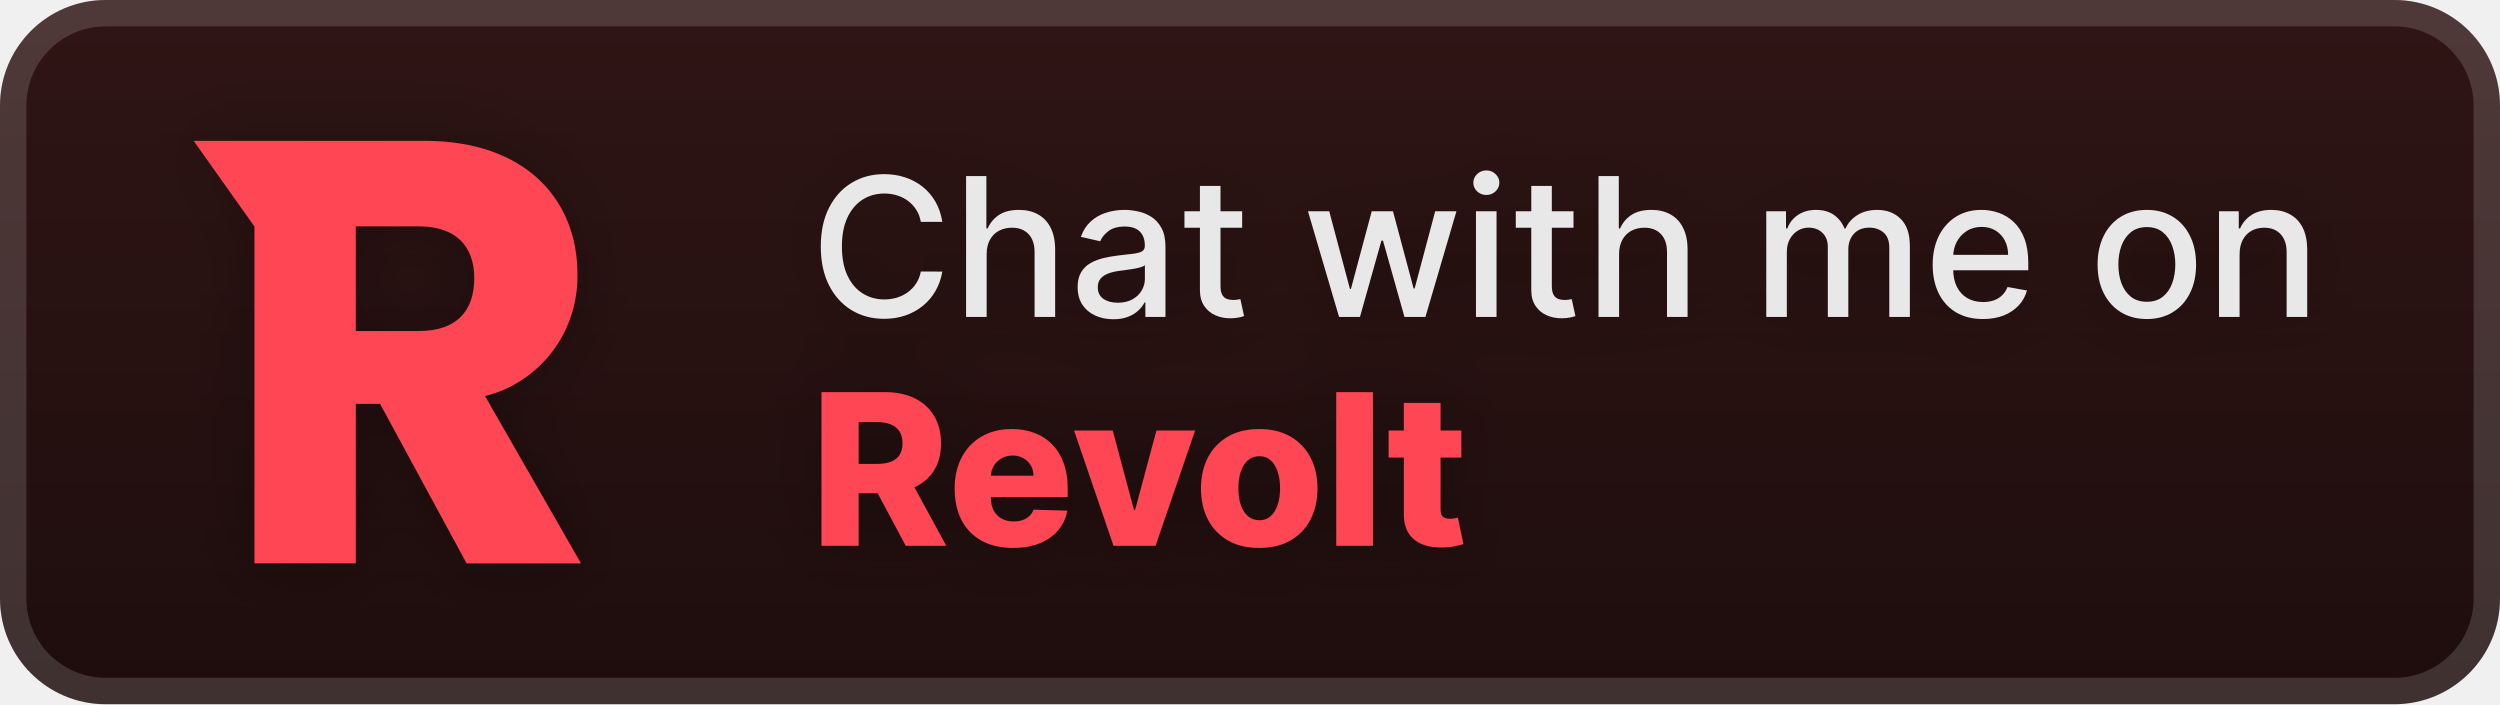
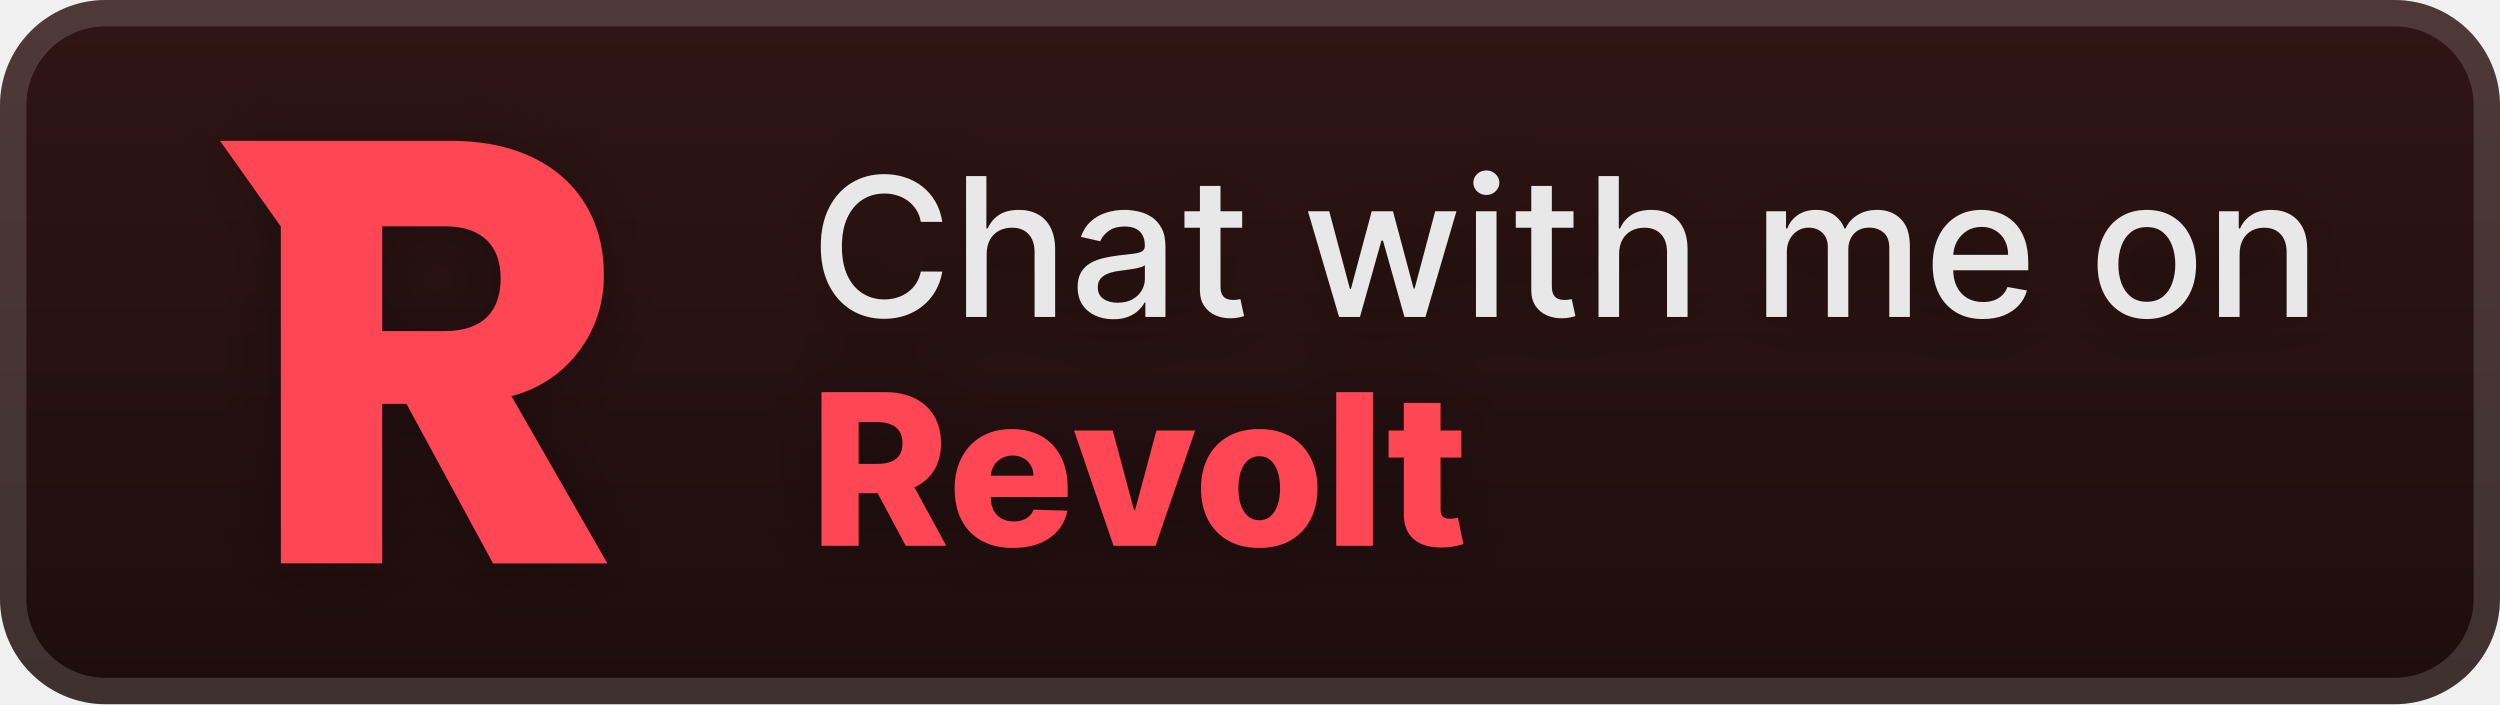
<svg xmlns="http://www.w3.org/2000/svg" width="142" height="40" viewBox="0 0 142 40" fill="none">
  <rect x="-0" y="-6.10352e-05" width="142" height="40" rx="6" fill="url(#paint0_linear_28_799)" />
  <g filter="url(#filter0_d_28_799)">
-     <path d="M26.939 15.795C26.939 17.675 25.93 18.804 23.775 18.804H20.208V12.854H23.776C25.93 12.854 26.939 14.017 26.939 15.795ZM11 8L14.453 12.866V31.998H20.209V22.94H21.589L26.504 32H33L27.547 22.495C29.07 22.119 30.42 21.226 31.374 19.964C32.329 18.702 32.831 17.147 32.797 15.556C32.797 11.384 29.902 8 24.113 8H11Z" fill="#FF4654" />
+     <path d="M28.439 15.795C28.439 17.675 27.43 18.804 25.275 18.804H21.708V12.854H25.276C27.43 12.854 28.439 14.017 28.439 15.795ZM12.5 8L15.953 12.866V31.998H21.709V22.94H23.089L28.004 32H34.5L29.047 22.495C30.57 22.119 31.92 21.226 32.874 19.964C33.829 18.702 34.331 17.147 34.297 15.556C34.297 11.384 31.402 8 25.613 8H12.5Z" fill="#FF4654" />
  </g>
  <g filter="url(#filter1_d_28_799)">
    <path d="M53.523 12.601H52.304C52.258 12.341 52.17 12.112 52.043 11.914C51.915 11.716 51.759 11.548 51.574 11.41C51.389 11.272 51.182 11.168 50.953 11.098C50.726 11.027 50.485 10.992 50.23 10.992C49.769 10.992 49.356 11.108 48.992 11.34C48.63 11.572 48.343 11.911 48.133 12.359C47.924 12.807 47.82 13.354 47.82 14C47.82 14.651 47.924 15.2 48.133 15.648C48.343 16.096 48.631 16.435 48.996 16.664C49.36 16.893 49.771 17.008 50.226 17.008C50.479 17.008 50.718 16.974 50.945 16.906C51.174 16.836 51.381 16.733 51.566 16.598C51.751 16.462 51.907 16.297 52.035 16.102C52.165 15.904 52.255 15.677 52.304 15.422L53.523 15.426C53.458 15.819 53.332 16.181 53.144 16.512C52.959 16.84 52.721 17.124 52.429 17.363C52.14 17.6 51.81 17.784 51.437 17.914C51.065 18.044 50.659 18.109 50.218 18.109C49.526 18.109 48.909 17.945 48.367 17.617C47.825 17.286 47.398 16.814 47.086 16.199C46.776 15.585 46.621 14.851 46.621 14C46.621 13.146 46.777 12.413 47.09 11.801C47.402 11.186 47.829 10.715 48.371 10.387C48.913 10.056 49.528 9.891 50.218 9.891C50.643 9.891 51.039 9.952 51.406 10.074C51.776 10.194 52.108 10.371 52.402 10.605C52.696 10.837 52.94 11.121 53.133 11.457C53.325 11.79 53.456 12.172 53.523 12.601ZM56.042 14.437V18H54.874V10H56.026V12.976H56.1C56.241 12.654 56.456 12.397 56.745 12.207C57.034 12.017 57.411 11.922 57.878 11.922C58.289 11.922 58.648 12.006 58.956 12.176C59.266 12.345 59.505 12.598 59.675 12.934C59.846 13.267 59.932 13.684 59.932 14.184V18H58.764V14.324C58.764 13.884 58.651 13.543 58.425 13.301C58.198 13.056 57.883 12.934 57.479 12.934C57.203 12.934 56.956 12.992 56.737 13.109C56.521 13.226 56.35 13.398 56.225 13.625C56.103 13.849 56.042 14.12 56.042 14.437ZM63.237 18.133C62.857 18.133 62.513 18.062 62.206 17.922C61.898 17.779 61.655 17.572 61.475 17.301C61.298 17.03 61.21 16.698 61.21 16.305C61.21 15.966 61.275 15.687 61.405 15.469C61.535 15.25 61.711 15.077 61.932 14.949C62.154 14.822 62.401 14.725 62.675 14.66C62.948 14.595 63.227 14.546 63.511 14.512C63.87 14.47 64.162 14.436 64.385 14.41C64.609 14.381 64.772 14.336 64.874 14.273C64.975 14.211 65.026 14.109 65.026 13.969V13.941C65.026 13.6 64.93 13.336 64.737 13.148C64.547 12.961 64.263 12.867 63.886 12.867C63.492 12.867 63.182 12.954 62.956 13.129C62.732 13.301 62.577 13.492 62.491 13.703L61.393 13.453C61.523 13.088 61.714 12.794 61.964 12.57C62.216 12.344 62.507 12.18 62.835 12.078C63.163 11.974 63.508 11.922 63.87 11.922C64.109 11.922 64.363 11.95 64.632 12.008C64.902 12.062 65.155 12.164 65.389 12.312C65.626 12.461 65.82 12.673 65.971 12.949C66.123 13.223 66.198 13.578 66.198 14.016V18H65.057V17.18H65.01C64.935 17.331 64.822 17.479 64.671 17.625C64.52 17.771 64.326 17.892 64.089 17.988C63.852 18.085 63.568 18.133 63.237 18.133ZM63.491 17.195C63.814 17.195 64.09 17.131 64.319 17.004C64.551 16.876 64.727 16.71 64.846 16.504C64.969 16.296 65.03 16.073 65.03 15.836V15.062C64.988 15.104 64.908 15.143 64.788 15.18C64.671 15.213 64.537 15.243 64.385 15.27C64.234 15.293 64.087 15.315 63.944 15.336C63.801 15.354 63.681 15.37 63.585 15.383C63.358 15.411 63.151 15.46 62.964 15.527C62.779 15.595 62.63 15.693 62.518 15.82C62.409 15.945 62.354 16.112 62.354 16.32C62.354 16.609 62.461 16.828 62.675 16.977C62.888 17.122 63.16 17.195 63.491 17.195ZM70.554 12V12.937H67.277V12H70.554ZM68.156 10.562H69.324V16.238C69.324 16.465 69.358 16.635 69.425 16.75C69.493 16.862 69.581 16.939 69.687 16.98C69.797 17.02 69.915 17.039 70.043 17.039C70.136 17.039 70.219 17.032 70.289 17.02C70.359 17.006 70.414 16.996 70.453 16.988L70.664 17.953C70.596 17.979 70.5 18.005 70.375 18.031C70.25 18.06 70.094 18.076 69.906 18.078C69.599 18.083 69.312 18.029 69.047 17.914C68.781 17.799 68.566 17.622 68.402 17.383C68.238 17.143 68.156 16.842 68.156 16.48V10.562ZM76.058 18L74.293 12H75.5L76.675 16.406H76.734L77.914 12H79.121L80.293 16.387H80.351L81.519 12H82.726L80.965 18H79.773L78.554 13.668H78.465L77.246 18H76.058ZM83.835 18V12H85.003V18H83.835ZM84.424 11.074C84.221 11.074 84.047 11.006 83.901 10.871C83.758 10.733 83.686 10.569 83.686 10.379C83.686 10.186 83.758 10.022 83.901 9.887C84.047 9.749 84.221 9.68 84.424 9.68C84.628 9.68 84.801 9.749 84.944 9.887C85.09 10.022 85.163 10.186 85.163 10.379C85.163 10.569 85.09 10.733 84.944 10.871C84.801 11.006 84.628 11.074 84.424 11.074ZM89.375 12V12.937H86.097V12H89.375ZM86.976 10.562H88.144V16.238C88.144 16.465 88.178 16.635 88.246 16.75C88.314 16.862 88.401 16.939 88.508 16.98C88.617 17.02 88.735 17.039 88.863 17.039C88.957 17.039 89.039 17.032 89.109 17.02C89.179 17.006 89.234 16.996 89.273 16.988L89.484 17.953C89.416 17.979 89.32 18.005 89.195 18.031C89.07 18.06 88.914 18.076 88.726 18.078C88.419 18.083 88.133 18.029 87.867 17.914C87.601 17.799 87.386 17.622 87.222 17.383C87.058 17.143 86.976 16.842 86.976 16.48V10.562ZM91.964 14.437V18H90.796V10H91.948V12.976H92.022C92.163 12.654 92.378 12.397 92.667 12.207C92.956 12.017 93.333 11.922 93.799 11.922C94.211 11.922 94.57 12.006 94.878 12.176C95.188 12.345 95.427 12.598 95.596 12.934C95.768 13.267 95.854 13.684 95.854 14.184V18H94.686V14.324C94.686 13.884 94.573 13.543 94.346 13.301C94.12 13.056 93.805 12.934 93.401 12.934C93.125 12.934 92.878 12.992 92.659 13.109C92.443 13.226 92.272 13.398 92.147 13.625C92.025 13.849 91.964 14.12 91.964 14.437ZM100.324 18V12H101.445V12.976H101.519C101.644 12.646 101.849 12.388 102.133 12.203C102.416 12.016 102.756 11.922 103.152 11.922C103.553 11.922 103.889 12.016 104.16 12.203C104.433 12.391 104.635 12.648 104.765 12.976H104.828C104.971 12.656 105.199 12.401 105.511 12.211C105.824 12.018 106.196 11.922 106.629 11.922C107.173 11.922 107.617 12.092 107.961 12.434C108.307 12.775 108.48 13.289 108.48 13.976V18H107.312V14.086C107.312 13.68 107.202 13.385 106.98 13.203C106.759 13.021 106.495 12.93 106.187 12.93C105.807 12.93 105.511 13.047 105.301 13.281C105.09 13.513 104.984 13.811 104.984 14.176V18H103.82V14.012C103.82 13.686 103.718 13.424 103.515 13.226C103.312 13.029 103.048 12.93 102.722 12.93C102.501 12.93 102.297 12.988 102.109 13.105C101.924 13.22 101.774 13.38 101.66 13.586C101.548 13.792 101.492 14.03 101.492 14.301V18H100.324ZM112.632 18.121C112.04 18.121 111.531 17.995 111.104 17.742C110.68 17.487 110.352 17.129 110.12 16.668C109.891 16.204 109.776 15.661 109.776 15.039C109.776 14.424 109.891 13.883 110.12 13.414C110.352 12.945 110.675 12.579 111.089 12.316C111.505 12.053 111.992 11.922 112.55 11.922C112.888 11.922 113.216 11.978 113.534 12.09C113.852 12.202 114.137 12.377 114.389 12.617C114.642 12.857 114.841 13.168 114.987 13.551C115.133 13.931 115.206 14.393 115.206 14.937V15.351H110.436V14.476H114.061C114.061 14.169 113.999 13.897 113.874 13.66C113.749 13.421 113.573 13.232 113.346 13.094C113.122 12.956 112.859 12.887 112.557 12.887C112.229 12.887 111.943 12.967 111.698 13.129C111.456 13.288 111.268 13.496 111.135 13.754C111.005 14.009 110.94 14.286 110.94 14.586V15.27C110.94 15.671 111.01 16.012 111.151 16.293C111.294 16.574 111.494 16.789 111.749 16.937C112.004 17.083 112.302 17.156 112.643 17.156C112.865 17.156 113.066 17.125 113.249 17.062C113.431 16.997 113.589 16.901 113.721 16.773C113.854 16.646 113.956 16.488 114.026 16.301L115.132 16.5C115.043 16.826 114.884 17.111 114.655 17.355C114.428 17.598 114.143 17.786 113.8 17.922C113.458 18.055 113.069 18.121 112.632 18.121ZM121.94 18.121C121.378 18.121 120.887 17.992 120.468 17.734C120.048 17.477 119.723 17.116 119.491 16.652C119.259 16.189 119.143 15.647 119.143 15.027C119.143 14.405 119.259 13.861 119.491 13.395C119.723 12.928 120.048 12.566 120.468 12.309C120.887 12.051 121.378 11.922 121.94 11.922C122.503 11.922 122.994 12.051 123.413 12.309C123.832 12.566 124.158 12.928 124.389 13.395C124.621 13.861 124.737 14.405 124.737 15.027C124.737 15.647 124.621 16.189 124.389 16.652C124.158 17.116 123.832 17.477 123.413 17.734C122.994 17.992 122.503 18.121 121.94 18.121ZM121.944 17.141C122.309 17.141 122.611 17.044 122.85 16.852C123.09 16.659 123.267 16.402 123.382 16.082C123.499 15.762 123.557 15.409 123.557 15.023C123.557 14.641 123.499 14.289 123.382 13.969C123.267 13.646 123.09 13.387 122.85 13.191C122.611 12.996 122.309 12.898 121.944 12.898C121.577 12.898 121.272 12.996 121.03 13.191C120.79 13.387 120.612 13.646 120.495 13.969C120.38 14.289 120.323 14.641 120.323 15.023C120.323 15.409 120.38 15.762 120.495 16.082C120.612 16.402 120.79 16.659 121.03 16.852C121.272 17.044 121.577 17.141 121.944 17.141ZM127.209 14.437V18H126.041V12H127.162V12.976H127.236C127.374 12.659 127.59 12.404 127.884 12.211C128.181 12.018 128.555 11.922 129.006 11.922C129.414 11.922 129.773 12.008 130.08 12.18C130.387 12.349 130.625 12.601 130.795 12.937C130.964 13.273 131.049 13.689 131.049 14.184V18H129.881V14.324C129.881 13.889 129.767 13.549 129.541 13.305C129.314 13.057 129.003 12.934 128.607 12.934C128.336 12.934 128.095 12.992 127.884 13.109C127.676 13.226 127.511 13.398 127.388 13.625C127.269 13.849 127.209 14.12 127.209 14.437Z" fill="#E8E8E8" />
    <path d="M46.66 31V22.273H50.265C50.919 22.273 51.483 22.391 51.957 22.626C52.434 22.859 52.802 23.195 53.061 23.632C53.319 24.067 53.449 24.582 53.449 25.179C53.449 25.784 53.316 26.298 53.052 26.721C52.788 27.142 52.413 27.463 51.927 27.685C51.441 27.903 50.866 28.013 50.202 28.013H47.922V26.351H49.809C50.128 26.351 50.393 26.31 50.606 26.227C50.822 26.142 50.986 26.014 51.096 25.844C51.207 25.67 51.263 25.449 51.263 25.179C51.263 24.909 51.207 24.686 51.096 24.51C50.986 24.331 50.822 24.197 50.606 24.109C50.39 24.018 50.125 23.973 49.809 23.973H48.77V31H46.66ZM51.574 27.011L53.747 31H51.446L49.315 27.011H51.574ZM57.536 31.123C56.852 31.123 56.261 30.989 55.764 30.719C55.269 30.446 54.889 30.058 54.622 29.555C54.357 29.05 54.225 28.449 54.225 27.753C54.225 27.077 54.359 26.486 54.626 25.98C54.893 25.471 55.269 25.077 55.755 24.795C56.241 24.511 56.813 24.369 57.472 24.369C57.938 24.369 58.364 24.442 58.751 24.587C59.137 24.732 59.471 24.946 59.752 25.23C60.033 25.514 60.252 25.865 60.408 26.283C60.565 26.697 60.643 27.173 60.643 27.71V28.23H54.954V27.02H58.704C58.701 26.798 58.648 26.601 58.546 26.427C58.444 26.254 58.303 26.119 58.124 26.023C57.948 25.923 57.745 25.873 57.515 25.873C57.282 25.873 57.073 25.926 56.889 26.031C56.704 26.134 56.558 26.274 56.45 26.453C56.342 26.629 56.285 26.829 56.279 27.054V28.285C56.279 28.552 56.332 28.787 56.437 28.989C56.542 29.187 56.691 29.342 56.884 29.453C57.078 29.564 57.308 29.619 57.575 29.619C57.759 29.619 57.927 29.594 58.078 29.543C58.228 29.491 58.357 29.416 58.465 29.317C58.573 29.217 58.654 29.095 58.708 28.95L60.622 29.006C60.542 29.435 60.367 29.808 60.097 30.126C59.83 30.442 59.48 30.687 59.045 30.864C58.61 31.037 58.107 31.123 57.536 31.123ZM67.881 24.454L65.635 31H63.249L61.007 24.454H63.202L64.408 28.963H64.476L65.686 24.454H67.881ZM71.524 31.123C70.837 31.123 70.246 30.983 69.751 30.702C69.26 30.418 68.881 30.023 68.614 29.517C68.35 29.009 68.217 28.419 68.217 27.748C68.217 27.075 68.35 26.486 68.614 25.98C68.881 25.471 69.26 25.077 69.751 24.795C70.246 24.511 70.837 24.369 71.524 24.369C72.212 24.369 72.801 24.511 73.293 24.795C73.787 25.077 74.166 25.471 74.43 25.98C74.698 26.486 74.831 27.075 74.831 27.748C74.831 28.419 74.698 29.009 74.43 29.517C74.166 30.023 73.787 30.418 73.293 30.702C72.801 30.983 72.212 31.123 71.524 31.123ZM71.537 29.551C71.787 29.551 71.999 29.474 72.172 29.321C72.345 29.168 72.477 28.954 72.568 28.682C72.662 28.409 72.709 28.094 72.709 27.736C72.709 27.372 72.662 27.054 72.568 26.781C72.477 26.509 72.345 26.295 72.172 26.142C71.999 25.989 71.787 25.912 71.537 25.912C71.278 25.912 71.06 25.989 70.881 26.142C70.705 26.295 70.57 26.509 70.476 26.781C70.385 27.054 70.34 27.372 70.34 27.736C70.34 28.094 70.385 28.409 70.476 28.682C70.57 28.954 70.705 29.168 70.881 29.321C71.06 29.474 71.278 29.551 71.537 29.551ZM77.982 22.273V31H75.898V22.273H77.982ZM83.003 24.454V25.989H78.874V24.454H83.003ZM79.739 22.886H81.823V28.942C81.823 29.07 81.843 29.173 81.883 29.253C81.925 29.329 81.986 29.385 82.066 29.419C82.145 29.45 82.24 29.466 82.351 29.466C82.431 29.466 82.515 29.459 82.603 29.445C82.694 29.427 82.762 29.413 82.807 29.402L83.123 30.906C83.023 30.935 82.883 30.97 82.701 31.013C82.522 31.055 82.307 31.082 82.057 31.094C81.569 31.116 81.15 31.06 80.8 30.923C80.454 30.784 80.188 30.568 80.003 30.276C79.822 29.983 79.733 29.615 79.739 29.172V22.886Z" fill="#FF4654" />
  </g>
  <rect x="0.75" y="0.75" width="140.5" height="38.5" rx="5.25" stroke="white" stroke-opacity="0.15" stroke-width="1.5" />
  <defs>
    <filter id="filter0_d_28_799" x="6" y="2" width="36" height="36" filterUnits="userSpaceOnUse" color-interpolation-filters="sRGB">
      <feFlood flood-opacity="0" result="BackgroundImageFix" />
      <feColorMatrix in="SourceAlpha" type="matrix" values="0 0 0 0 0 0 0 0 0 0 0 0 0 0 0 0 0 0 127 0" result="hardAlpha" />
      <feOffset />
      <feGaussianBlur stdDeviation="2" />
      <feComposite in2="hardAlpha" operator="out" />
      <feColorMatrix type="matrix" values="0 0 0 0 0 0 0 0 0 0 0 0 0 0 0 0 0 0 0.25 0" />
      <feBlend mode="normal" in2="BackgroundImageFix" result="effect1_dropShadow_28_799" />
      <feBlend mode="normal" in="SourceGraphic" in2="effect1_dropShadow_28_799" result="shape" />
    </filter>
    <filter id="filter1_d_28_799" x="42" y="3" width="94" height="34" filterUnits="userSpaceOnUse" color-interpolation-filters="sRGB">
      <feFlood flood-opacity="0" result="BackgroundImageFix" />
      <feColorMatrix in="SourceAlpha" type="matrix" values="0 0 0 0 0 0 0 0 0 0 0 0 0 0 0 0 0 0 127 0" result="hardAlpha" />
      <feOffset />
      <feGaussianBlur stdDeviation="2" />
      <feComposite in2="hardAlpha" operator="out" />
      <feColorMatrix type="matrix" values="0 0 0 0 0 0 0 0 0 0 0 0 0 0 0 0 0 0 0.25 0" />
      <feBlend mode="normal" in2="BackgroundImageFix" result="effect1_dropShadow_28_799" />
      <feBlend mode="normal" in="SourceGraphic" in2="effect1_dropShadow_28_799" result="shape" />
    </filter>
    <linearGradient id="paint0_linear_28_799" x1="71" y1="-6.10351e-05" x2="71" y2="40" gradientUnits="userSpaceOnUse">
      <stop stop-color="#301515" />
      <stop offset="1" stop-color="#1E0D0D" />
    </linearGradient>
  </defs>
</svg>
